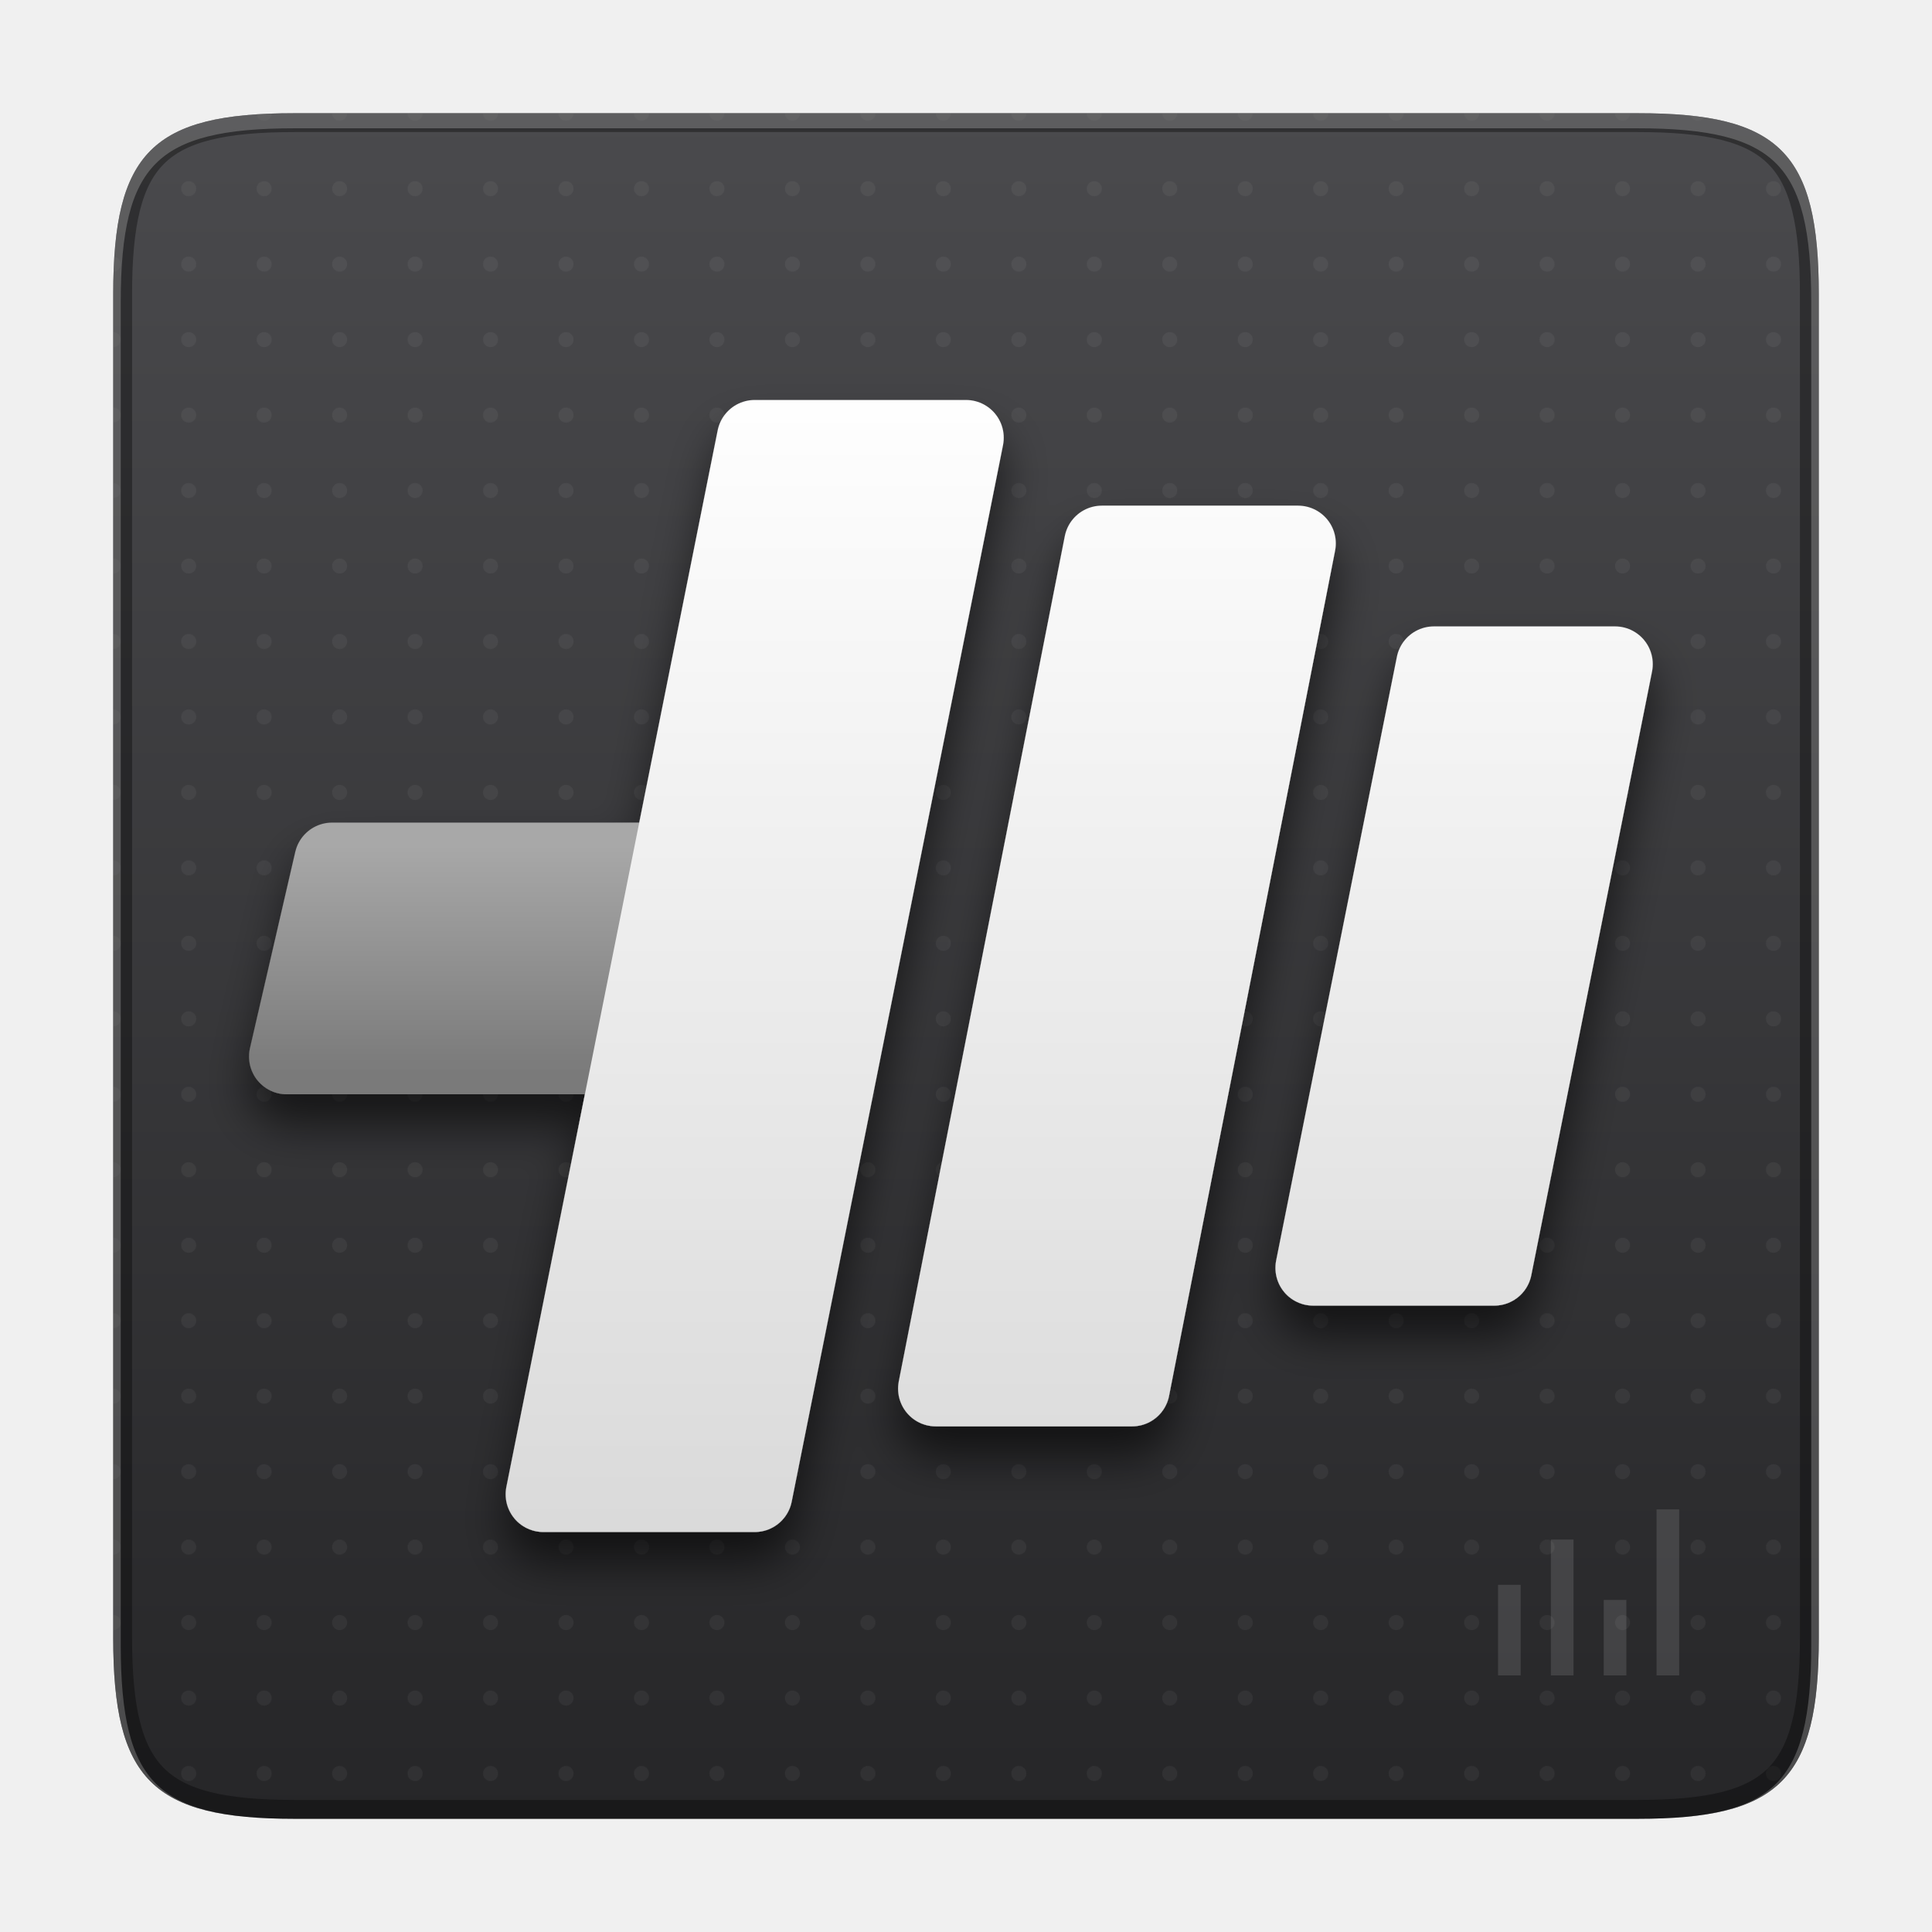
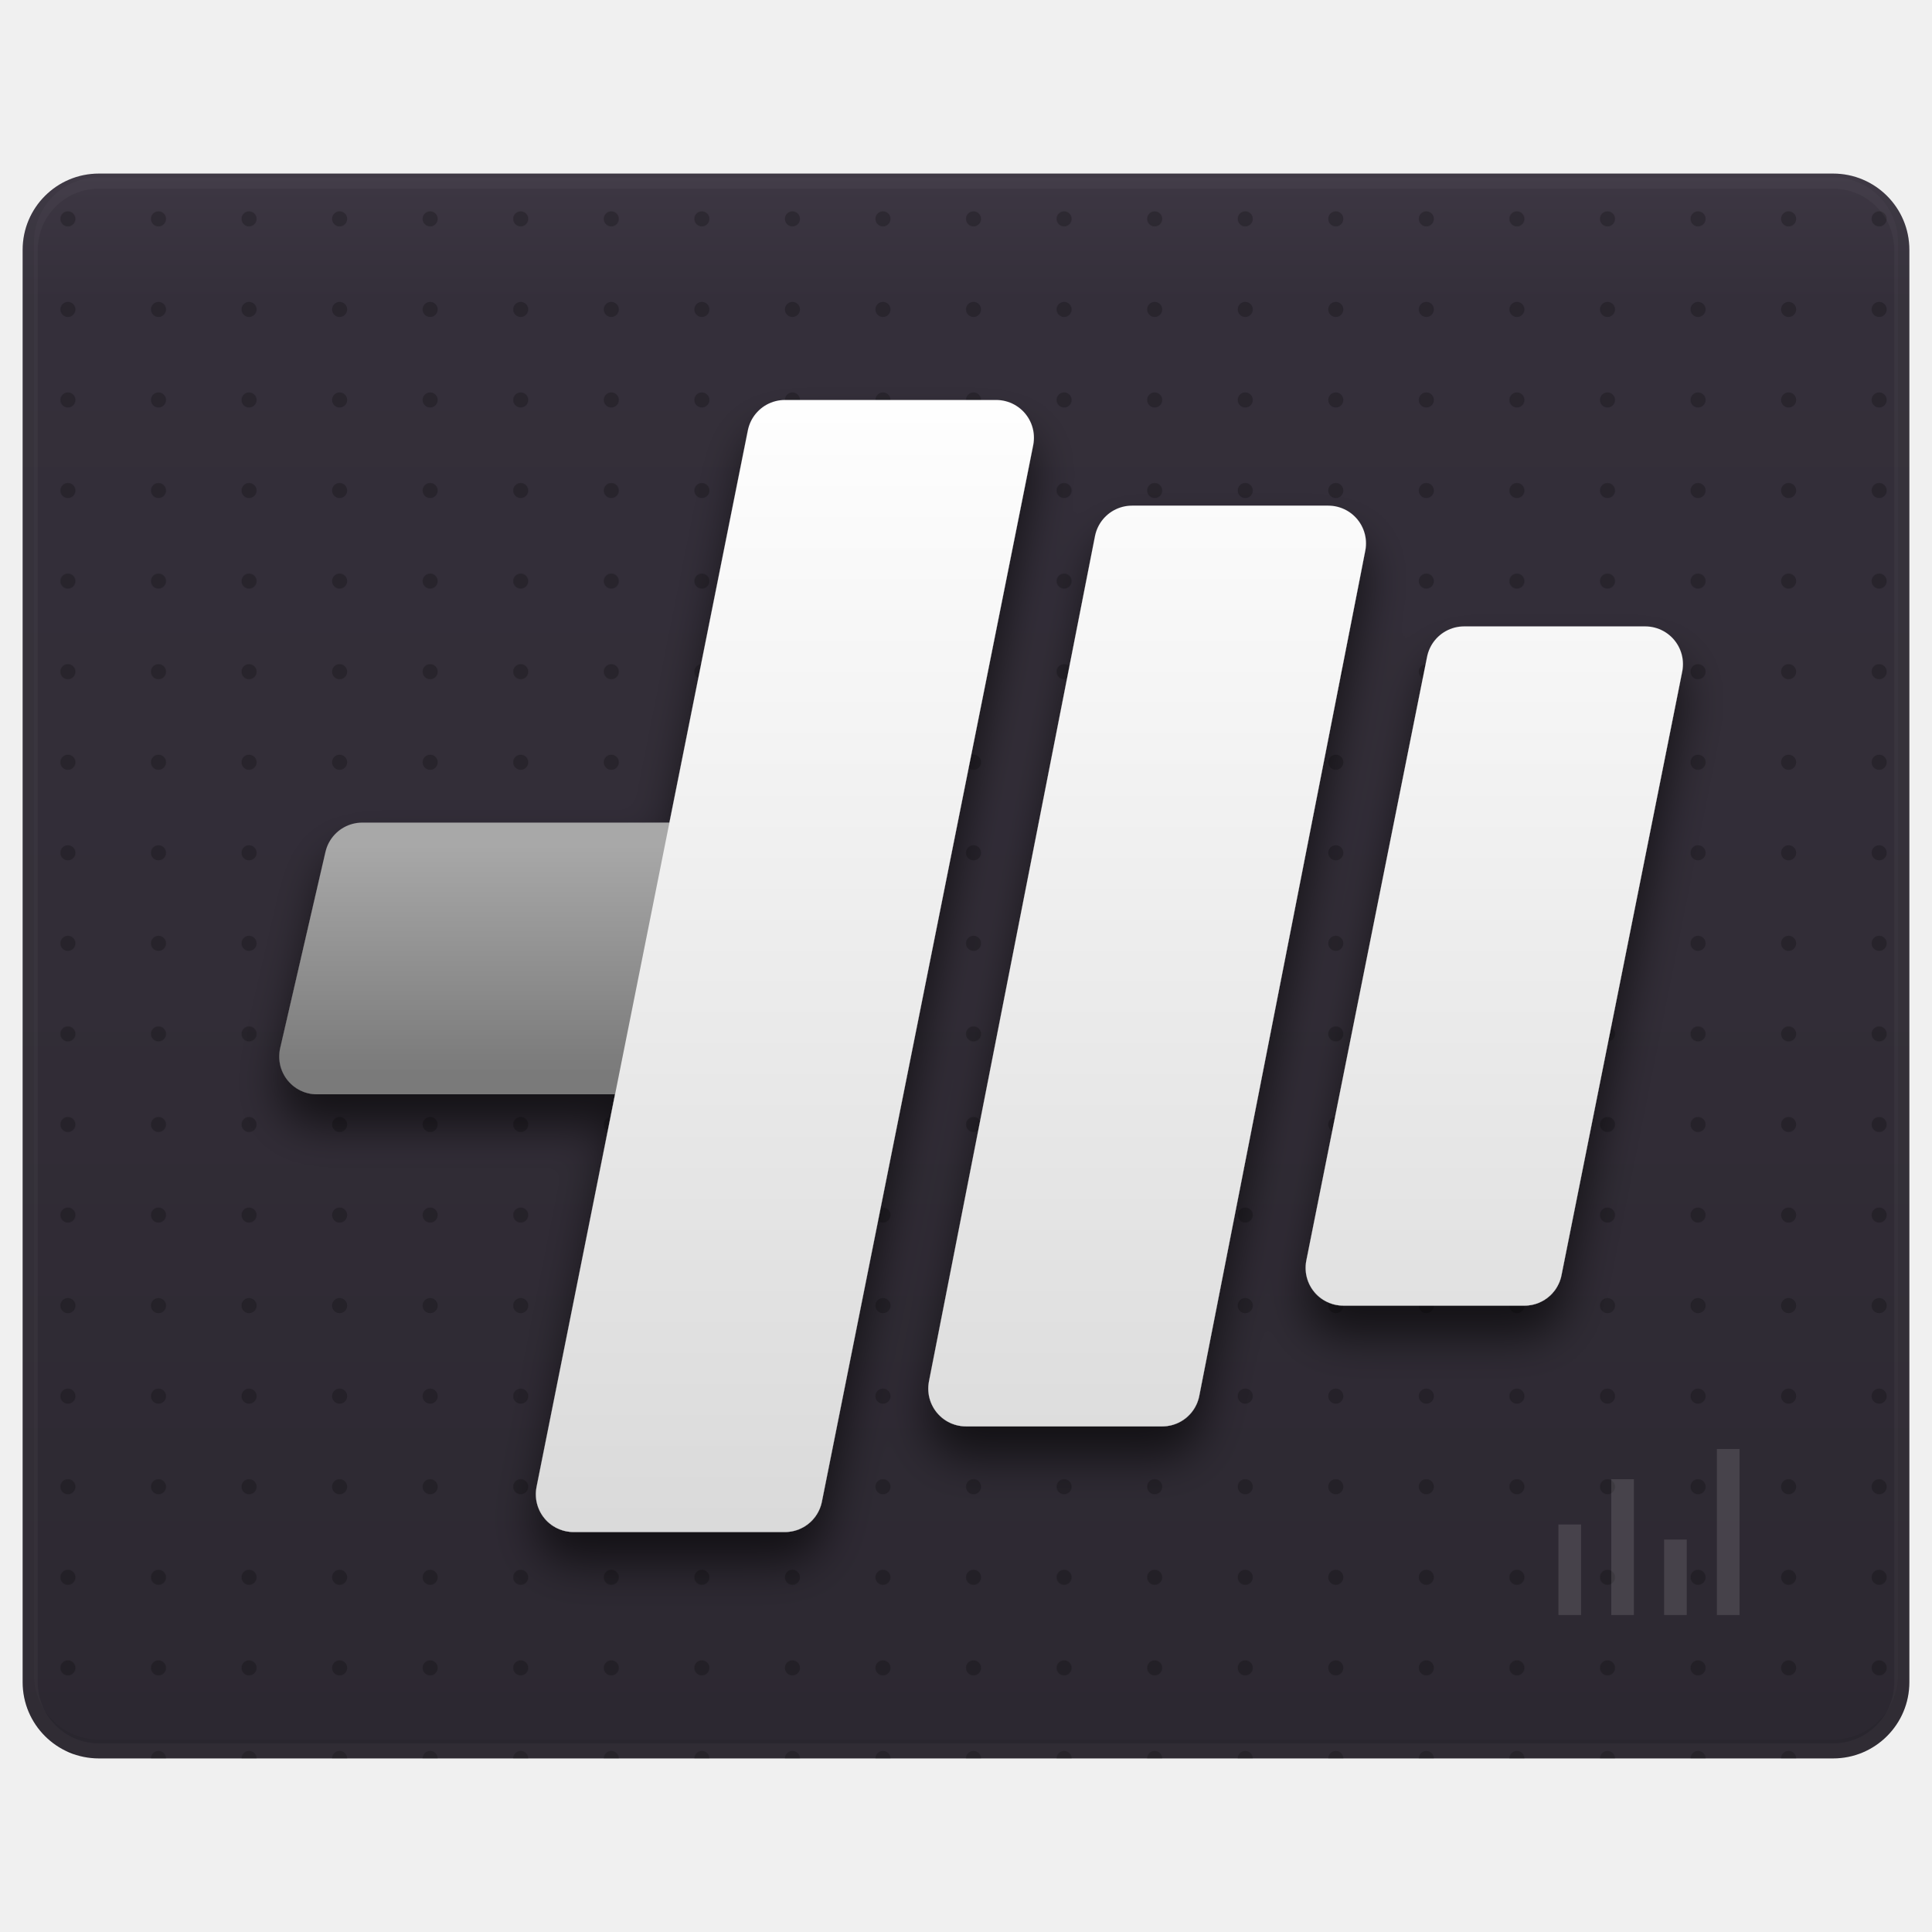
<svg xmlns="http://www.w3.org/2000/svg" viewBox="0 0 256 256" width="256" height="256">
  <defs>
-     <path id="sq" d="M39 15H217C235.8 15 241 20.2 241 39V217C241 235.8 235.8 241 217 241H39C20.2 241 15 235.8 15 217V39C15 20.2 20.2 15 39 15Z" />
-     <clipPath id="clip">
-       <use href="#sq" />
+     <rect id="tile" x="3" y="23" width="250" height="210" rx="10.1" />
+     <clipPath id="tileClip">
+       <use href="#tile" />
    </clipPath>
-     <linearGradient id="bg" x1="0" y1="15" x2="0" y2="241" gradientUnits="userSpaceOnUse">
-       <stop offset="0" stop-color="#4A4A4D" />
-       <stop offset="1" stop-color="#262628" />
+     <linearGradient id="bg" x1="0" y1="23" x2="0" y2="233" gradientUnits="userSpaceOnUse">
+       <stop offset="0" stop-color="#3D3743" />
+       <stop offset="0.08" stop-color="#342F3A" />
+       <stop offset="0.5" stop-color="#322D37" />
+       <stop offset="1" stop-color="#2C2831" />
    </linearGradient>
    <linearGradient id="w" x1="0" y1="50" x2="0" y2="206" gradientUnits="userSpaceOnUse">
      <stop offset="0" stop-color="#FFFFFF" />
      <stop offset="1" stop-color="#D9D9D9" />
    </linearGradient>
    <linearGradient id="g" x1="0" y1="112" x2="0" y2="142" gradientUnits="userSpaceOnUse">
      <stop offset="0" stop-color="#A8A8A8" />
      <stop offset="1" stop-color="#7A7A7A" />
    </linearGradient>
-     <pattern id="dots" width="10" height="10" patternUnits="userSpaceOnUse">
-       <circle cx="5" cy="5" r="1" fill="#fff" fill-opacity="0.05" />
+     <pattern id="dots" x="3" y="23" width="12" height="12" patternUnits="userSpaceOnUse">
+       <circle cx="6" cy="6" r="1" fill="#000" fill-opacity="0.22" />
    </pattern>
    <filter id="sh" x="-20%" y="-20%" width="140%" height="140%">
      <feDropShadow dx="0" dy="4" stdDeviation="3" flood-color="#000" flood-opacity="0.6" />
    </filter>
  </defs>
-   <use href="#sq" fill="url(#bg)" />
-   <g clip-path="url(#clip)">
-     <rect x="15" y="15" width="226" height="226" fill="url(#dots)" />
-     <use href="#sq" fill="none" stroke="#000" stroke-opacity="0.35" stroke-width="5" />
-     <use href="#sq" fill="none" stroke="#fff" stroke-opacity="0.22" stroke-width="2" transform="translate(0 1)" />
+   <use href="#tile" fill="url(#bg)" />
+   <g clip-path="url(#tileClip)">
+     <rect x="3" y="23" width="250" height="210" fill="url(#dots)" />
+     <use href="#tile" fill="none" stroke="#fff" stroke-opacity="0.035" stroke-width="4" />
+     <use href="#tile" fill="none" stroke="#000" stroke-opacity="0.06" stroke-width="3" transform="translate(0 -1)" />
  </g>
  <g stroke="#fff" stroke-opacity="0.12" stroke-width="3">
-     <path d="M200 222V210M207 222V204M214 222V212M221 222V200" />
+     <path d="M208 214V202M215 214V196M222 214V204M229 214V192" />
  </g>
  <g filter="url(#sh)" stroke-linejoin="round" stroke-width="10">
-     <path d="M44 114H96L90 140H38Z" fill="url(#g)" stroke="url(#g)" />
-     <path d="M100 58H128L100 198H72Z" fill="url(#w)" stroke="url(#w)" />
-     <path d="M146 72H172L150 184H124Z" fill="url(#w)" stroke="url(#w)" />
-     <path d="M190 88H214L198 168H174Z" fill="url(#w)" stroke="url(#w)" />
+     <path d="M48 114H100L94 140H42Z" fill="url(#g)" stroke="url(#g)" />
+     <path d="M104 58H132L104 198H76Z" fill="url(#w)" stroke="url(#w)" />
+     <path d="M150 72H176L154 184H128Z" fill="url(#w)" stroke="url(#w)" />
+     <path d="M194 88H218L202 168H178Z" fill="url(#w)" stroke="url(#w)" />
  </g>
</svg>
